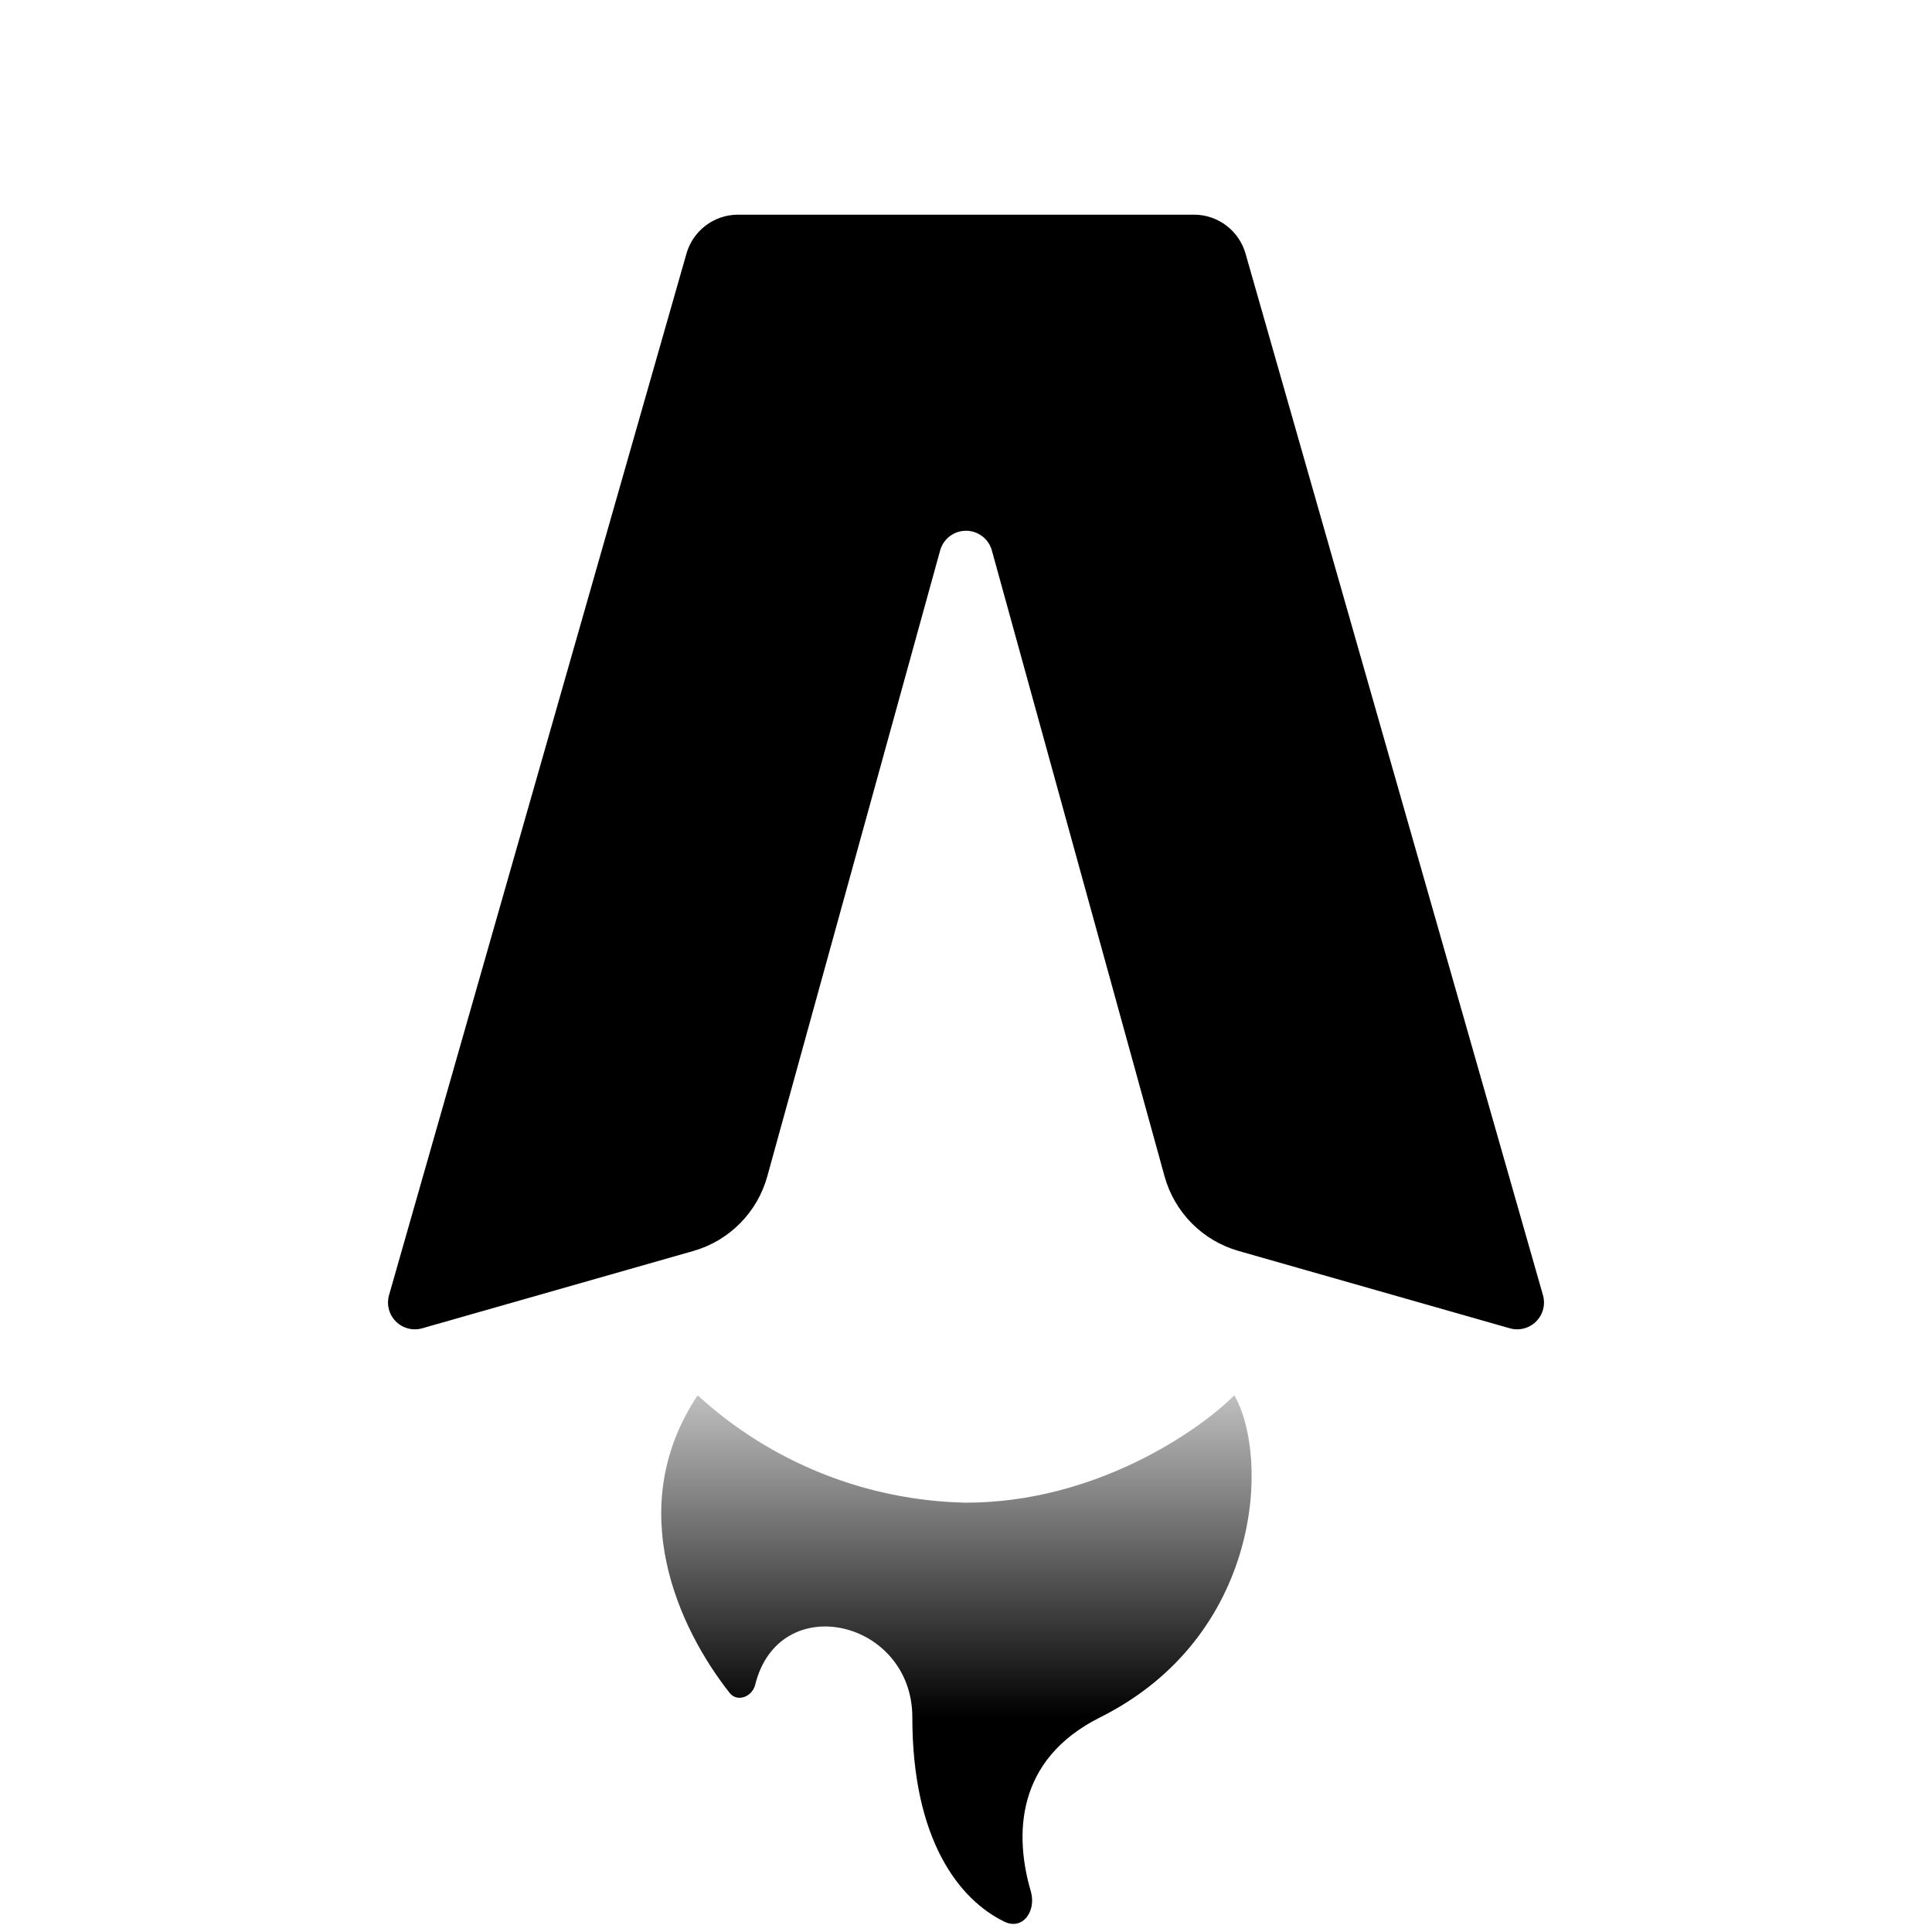
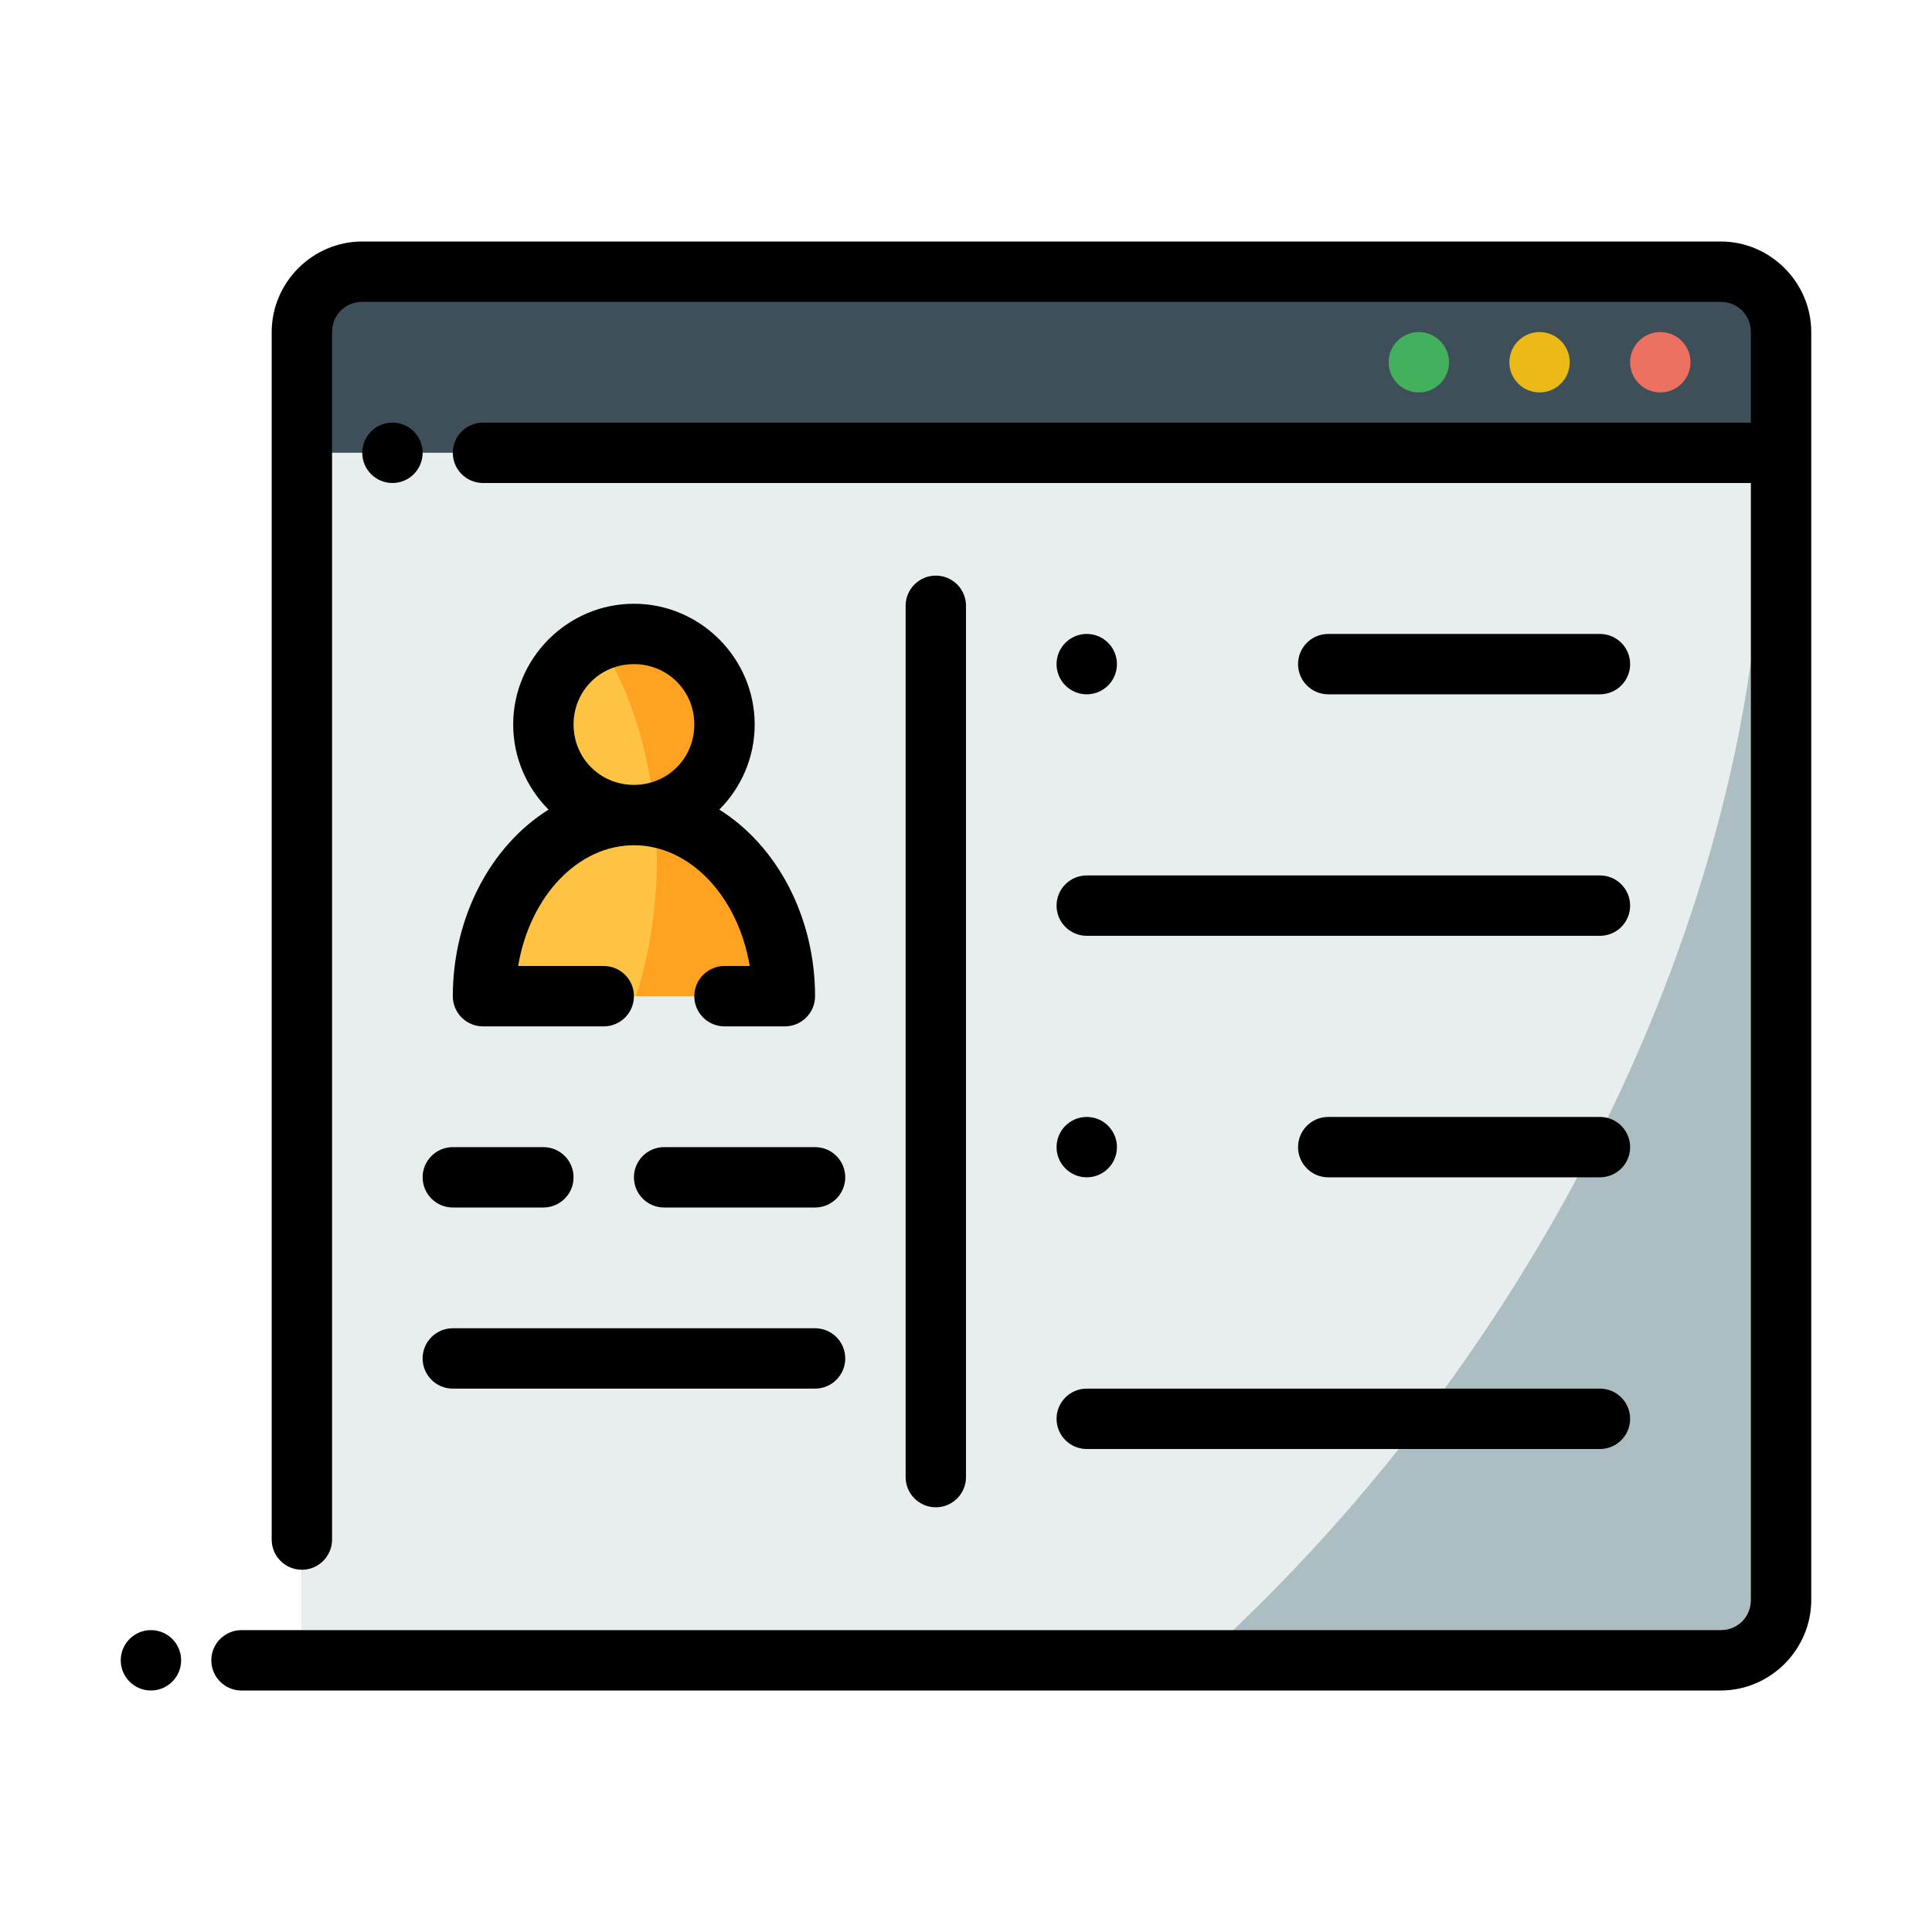
- <svg xmlns="http://www.w3.org/2000/svg" fill="none" viewBox="0 0 36 36">
-   <path fill="#000" d="M22.25 4h-8.5a1 1 0 0 0-.96.73l-5.54 19.4a.5.5 0 0 0 .62.62l5.05-1.44a2 2 0 0 0 1.38-1.4l3.22-11.66a.5.5 0 0 1 .96 0l3.22 11.67a2 2 0 0 0 1.38 1.39l5.05 1.44a.5.5 0 0 0 .62-.62l-5.54-19.4a1 1 0 0 0-.96-.73Z" />
-   <path fill="url(#gradient)" d="M18 28a7.63 7.63 0 0 1-5-2c-1.4 2.1-.35 4.35.6 5.55.14.17.41.07.47-.15.44-1.8 2.93-1.22 2.93.6 0 2.28.87 3.4 1.72 3.81.34.16.59-.2.49-.56-.31-1.05-.29-2.46 1.29-3.25 3-1.5 3.17-4.83 2.5-6-.67.67-2.6 2-5 2Z" />
-   <defs>
-     <linearGradient id="gradient" x1="16" x2="16" y1="32" y2="24" gradientUnits="userSpaceOnUse">
-       <stop stop-color="#000" />
-       <stop offset="1" stop-color="#000" stop-opacity="0" />
-     </linearGradient>
-   </defs>
-   <style>
-     @media (prefers-color-scheme:dark){:root{filter:invert(100%)}}
-   </style>
+ <svg xmlns="http://www.w3.org/2000/svg" width="800px" height="800px" viewBox="0 0 64 64" id="svg5" version="1.1" xml:space="preserve">
+   <defs id="defs2" />
+   <g id="layer1" transform="translate(-288,-288)">
+     <path d="m 298,297 h 49 v 6 h -49 z" id="path26975" style="fill:#3e4f59;fill-opacity:1;fill-rule:evenodd;stroke-width:2;stroke-linecap:round;stroke-linejoin:round;stroke-miterlimit:4.1" />
+     <path d="m 298,303 h 49 v 40 h -49 z" id="path26977" style="fill:#acbec2;fill-opacity:1;fill-rule:evenodd;stroke-width:2;stroke-linecap:round;stroke-linejoin:round;stroke-miterlimit:4.1" />
+     <path d="m 298,303 v 40 h 29.77 a 28.484,41.393 35.599 0 0 18.625,-40 z" id="path26979" style="fill:#e8edee;fill-opacity:1;fill-rule:evenodd;stroke:none;stroke-width:2;stroke-linecap:round;stroke-linejoin:round;stroke-miterlimit:4.1" />
+     <path d="m 300,296 c -1.645,0 -3,1.355 -3,3 v 40 c 0,0.552 0.448,1 1,1 0.552,0 1,-0.448 1,-1 v -40 c 0,-0.564 0.436,-1 1,-1 h 45 c 0.564,0 1,0.436 1,1 v 3 h -42 c -0.552,0 -1,0.448 -1,1 0,0.552 0.448,1 1,1 h 42 v 37 c 0,0.564 -0.436,1 -1,1 h -49 c -0.552,0 -1,0.448 -1,1 0,0.552 0.448,1 1,1 h 49 c 1.645,0 3,-1.355 3,-3 0,-14 0,-28 0,-42 0,-1.645 -1.355,-3 -3,-3 z" id="path26981" style="color:#000000;fill:#000000;fill-rule:evenodd;stroke-linecap:round;stroke-linejoin:round;stroke-miterlimit:4.1" />
+     <path d="m 343,299 c -0.552,0 -1,0.448 -1,1 0,0.552 0.448,1 1,1 0.552,0 1,-0.448 1,-1 0,-0.552 -0.448,-1 -1,-1 z" id="path26983" style="color:#000000;fill:#ed7161;fill-opacity:1;fill-rule:evenodd;stroke-linecap:round;stroke-linejoin:round;stroke-miterlimit:4.1;-inkscape-stroke:none" />
+     <path d="m 339,299 c -0.552,0 -1,0.448 -1,1 0,0.552 0.448,1 1,1 0.552,0 1,-0.448 1,-1 0,-0.552 -0.448,-1 -1,-1 z" id="path26985" style="color:#000000;fill:#ecba16;fill-opacity:1;fill-rule:evenodd;stroke-linecap:round;stroke-linejoin:round;stroke-miterlimit:4.1;-inkscape-stroke:none" />
+     <path d="m 335,299 c -0.552,0 -1,0.448 -1,1 0,0.552 0.448,1 1,1 0.552,0 1,-0.448 1,-1 0,-0.552 -0.448,-1 -1,-1 z" id="path26987" style="color:#000000;fill:#42b05c;fill-opacity:1;fill-rule:evenodd;stroke-linecap:round;stroke-linejoin:round;stroke-miterlimit:4.1;-inkscape-stroke:none" />
+     <path d="m 293,342 a 1,1 0 0 0 -1,1 1,1 0 0 0 1,1 1,1 0 0 0 1,-1 1,1 0 0 0 -1,-1 z" id="path26989" style="color:#000000;fill:#000000;fill-rule:evenodd;stroke-linecap:round;stroke-linejoin:round;stroke-miterlimit:4.1;-inkscape-stroke:none" />
+     <path d="m 301,302 c -0.552,0 -1,0.448 -1,1 0,0.552 0.448,1 1,1 0.552,0 1,-0.448 1,-1 0,-0.552 -0.448,-1 -1,-1 z" id="path26991" style="color:#000000;fill:#000000;fill-rule:evenodd;stroke-linecap:round;stroke-linejoin:round;stroke-miterlimit:4.1;-inkscape-stroke:none" />
+     <g id="path4370">
+       <path d="m 319,307.068 a 1,1 0 0 0 -1,1 v 28.863 a 1,1 0 0 0 1,1 1,1 0 0 0 1,-1 v -28.863 a 1,1 0 0 0 -1,-1 z" id="path21765" style="color:#000000;fill:#000000;fill-rule:evenodd;stroke-linecap:round;stroke-linejoin:round;stroke-miterlimit:4.1" />
+     </g>
+     <g id="path4384">
+       <path d="m 310,326 a 1,1 0 0 0 -1,1 1,1 0 0 0 1,1 h 5 a 1,1 0 0 0 1,-1 1,1 0 0 0 -1,-1 z" id="path21771" style="color:#000000;fill:#000000;fill-rule:evenodd;stroke-linecap:round;stroke-linejoin:round;stroke-miterlimit:4.1" />
+     </g>
+     <g id="path4372">
+       <path d="m 303,326 a 1,1 0 0 0 -1,1 1,1 0 0 0 1,1 h 3 a 1,1 0 0 0 1,-1 1,1 0 0 0 -1,-1 z" id="path21777" style="color:#000000;fill:#000000;fill-rule:evenodd;stroke-linecap:round;stroke-linejoin:round;stroke-miterlimit:4.1" />
+     </g>
+     <g id="path4378">
+       <path d="m 303,332 a 1,1 0 0 0 -1,1 1,1 0 0 0 1,1 h 12 a 1,1 0 0 0 1,-1 1,1 0 0 0 -1,-1 z" id="path21783" style="color:#000000;fill:#000000;fill-rule:evenodd;stroke-linecap:round;stroke-linejoin:round;stroke-miterlimit:4.1" />
+     </g>
+     <g id="path4396">
+       <path d="m 332,309 a 1,1 0 0 0 -1,1 1,1 0 0 0 1,1 h 9 a 1,1 0 0 0 1,-1 1,1 0 0 0 -1,-1 z" id="path21789" style="color:#000000;fill:#000000;fill-rule:evenodd;stroke-linecap:round;stroke-linejoin:round;stroke-miterlimit:4.1" />
+     </g>
+     <path d="m 324,309 c -0.552,0 -1,0.448 -1,1 0,0.552 0.448,1 1,1 0.552,0 1,-0.448 1,-1 0,-0.552 -0.448,-1 -1,-1 z" id="path6610" style="color:#000000;fill:#000000;fill-rule:evenodd;stroke-linecap:round;stroke-linejoin:round;stroke-miterlimit:4.1;-inkscape-stroke:none" />
+     <g id="path6612">
+       <path d="m 332,325 a 1,1 0 0 0 -1,1 1,1 0 0 0 1,1 h 9 a 1,1 0 0 0 1,-1 1,1 0 0 0 -1,-1 z" id="path21801" style="color:#000000;fill:#000000;fill-rule:evenodd;stroke-linecap:round;stroke-linejoin:round;stroke-miterlimit:4.1" />
+     </g>
+     <path d="m 324,325 c -0.552,0 -1,0.448 -1,1 0,0.552 0.448,1 1,1 0.552,0 1,-0.448 1,-1 0,-0.552 -0.448,-1 -1,-1 z" id="path6614" style="color:#000000;fill:#000000;fill-rule:evenodd;stroke-linecap:round;stroke-linejoin:round;stroke-miterlimit:4.1;-inkscape-stroke:none" />
+     <g id="path6616">
+       <path d="m 324,317 a 1,1 0 0 0 -1,1 1,1 0 0 0 1,1 h 17 a 1,1 0 0 0 1,-1 1,1 0 0 0 -1,-1 z" id="path21795" style="color:#000000;fill:#000000;fill-rule:evenodd;stroke-linecap:round;stroke-linejoin:round;stroke-miterlimit:4.1" />
+     </g>
+     <g id="path7344">
+       <path d="m 324,334 a 1,1 0 0 0 -1,1 1,1 0 0 0 1,1 h 17 a 1,1 0 0 0 1,-1 1,1 0 0 0 -1,-1 z" id="path21807" style="color:#000000;fill:#000000;fill-rule:evenodd;stroke-linecap:round;stroke-linejoin:round;stroke-miterlimit:4.1;-inkscape-stroke:none" />
+     </g>
+     <path d="m 312,312 a 3,3 0 0 1 -3,3 3,3 0 0 1 -3,-3 3,3 0 0 1 3,-3 3,3 0 0 1 3,3 z" id="path16444" style="fill:#ffa221;fill-opacity:1;fill-rule:evenodd;stroke:none;stroke-width:2;stroke-linecap:round;stroke-linejoin:round;stroke-miterlimit:4.1" />
+     <path d="m 304,321 c 0,-3.314 2.239,-6 5,-6 2.761,0 5,2.686 5,6 z" id="path16446" style="fill:#ffa221;fill-opacity:1;fill-rule:evenodd;stroke:none;stroke-width:2;stroke-linecap:round;stroke-linejoin:round;stroke-miterlimit:4.1" />
+     <path d="m 307.826,309.244 a 3,3 0 0 0 -1.826,2.756 3,3 0 0 0 3,3 3,3 0 0 0 0.686,-0.08 5.76,9.653 0 0 0 -1.859,-5.676 z" id="path16448" style="fill:#ffc343;fill-opacity:1;fill-rule:evenodd;stroke-width:2;stroke-linecap:round;stroke-linejoin:round;stroke-miterlimit:4.1" />
+     <path d="m 309,315 c -2.761,0 -5,2.686 -5,6 h 5.072 a 5.76,9.653 0 0 0 0.688,-4.543 5.76,9.653 0 0 0 -0.061,-1.398 C 309.471,315.02 309.237,315 309,315 Z" id="path16450" style="fill:#ffc343;fill-opacity:1;fill-rule:evenodd;stroke-width:2;stroke-linecap:round;stroke-linejoin:round;stroke-miterlimit:4.1" />
+     <path d="m 309,308 c -2.197,0 -4,1.803 -4,4 0,1.097 0.449,2.095 1.172,2.82 -1.914,1.194 -3.172,3.558 -3.172,6.18 a 1,1 0 0 0 1,1 h 4 a 1,1 0 0 0 1,-1 1,1 0 0 0 -1,-1 h -2.836 c 0.392,-2.324 1.989,-4 3.836,-4 1.847,0 3.444,1.676 3.836,4 h -0.836 a 1,1 0 0 0 -1,1 1,1 0 0 0 1,1 h 2 a 1,1 0 0 0 1,-1 c 0,-2.621 -1.257,-4.985 -3.172,-6.18 0.723,-0.725 1.172,-1.724 1.172,-2.82 -1e-5,-2.197 -1.803,-4 -4,-4 z m 0,2 c 1.116,0 2,0.884 2,2 0,1.116 -0.884,2 -2,2 -1.116,0 -2,-0.884 -2,-2 0,-1.116 0.884,-2 2,-2 z" id="path16452" style="color:#000000;fill:#000000;fill-rule:evenodd;stroke-linecap:round;stroke-linejoin:round;stroke-miterlimit:4.1" />
+   </g>
</svg>
